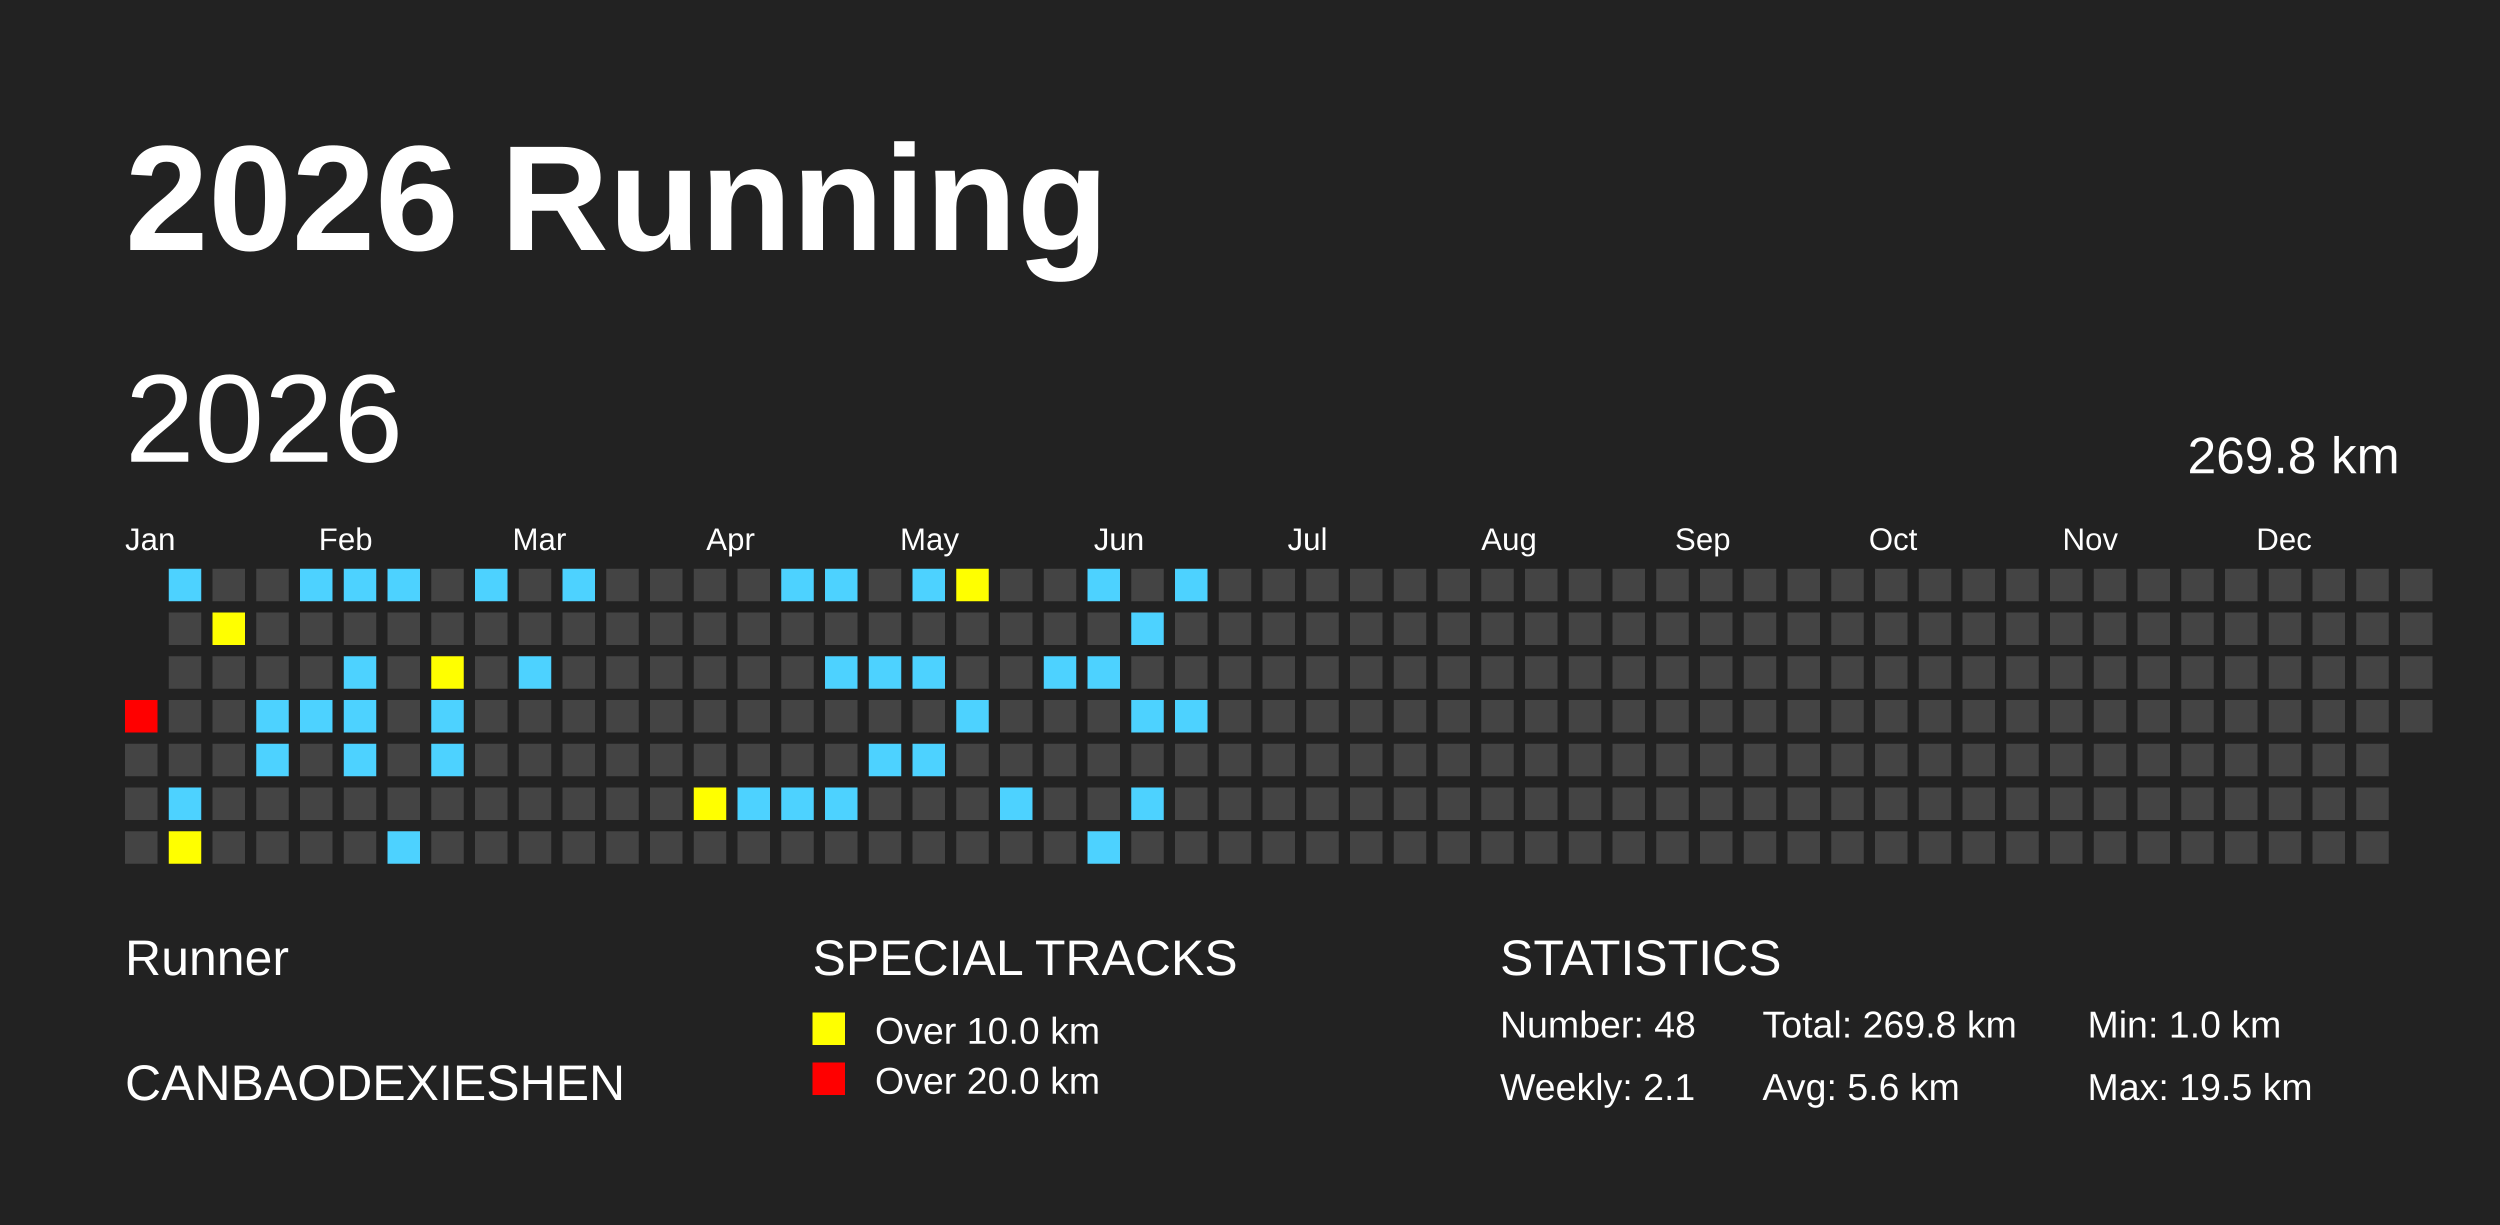
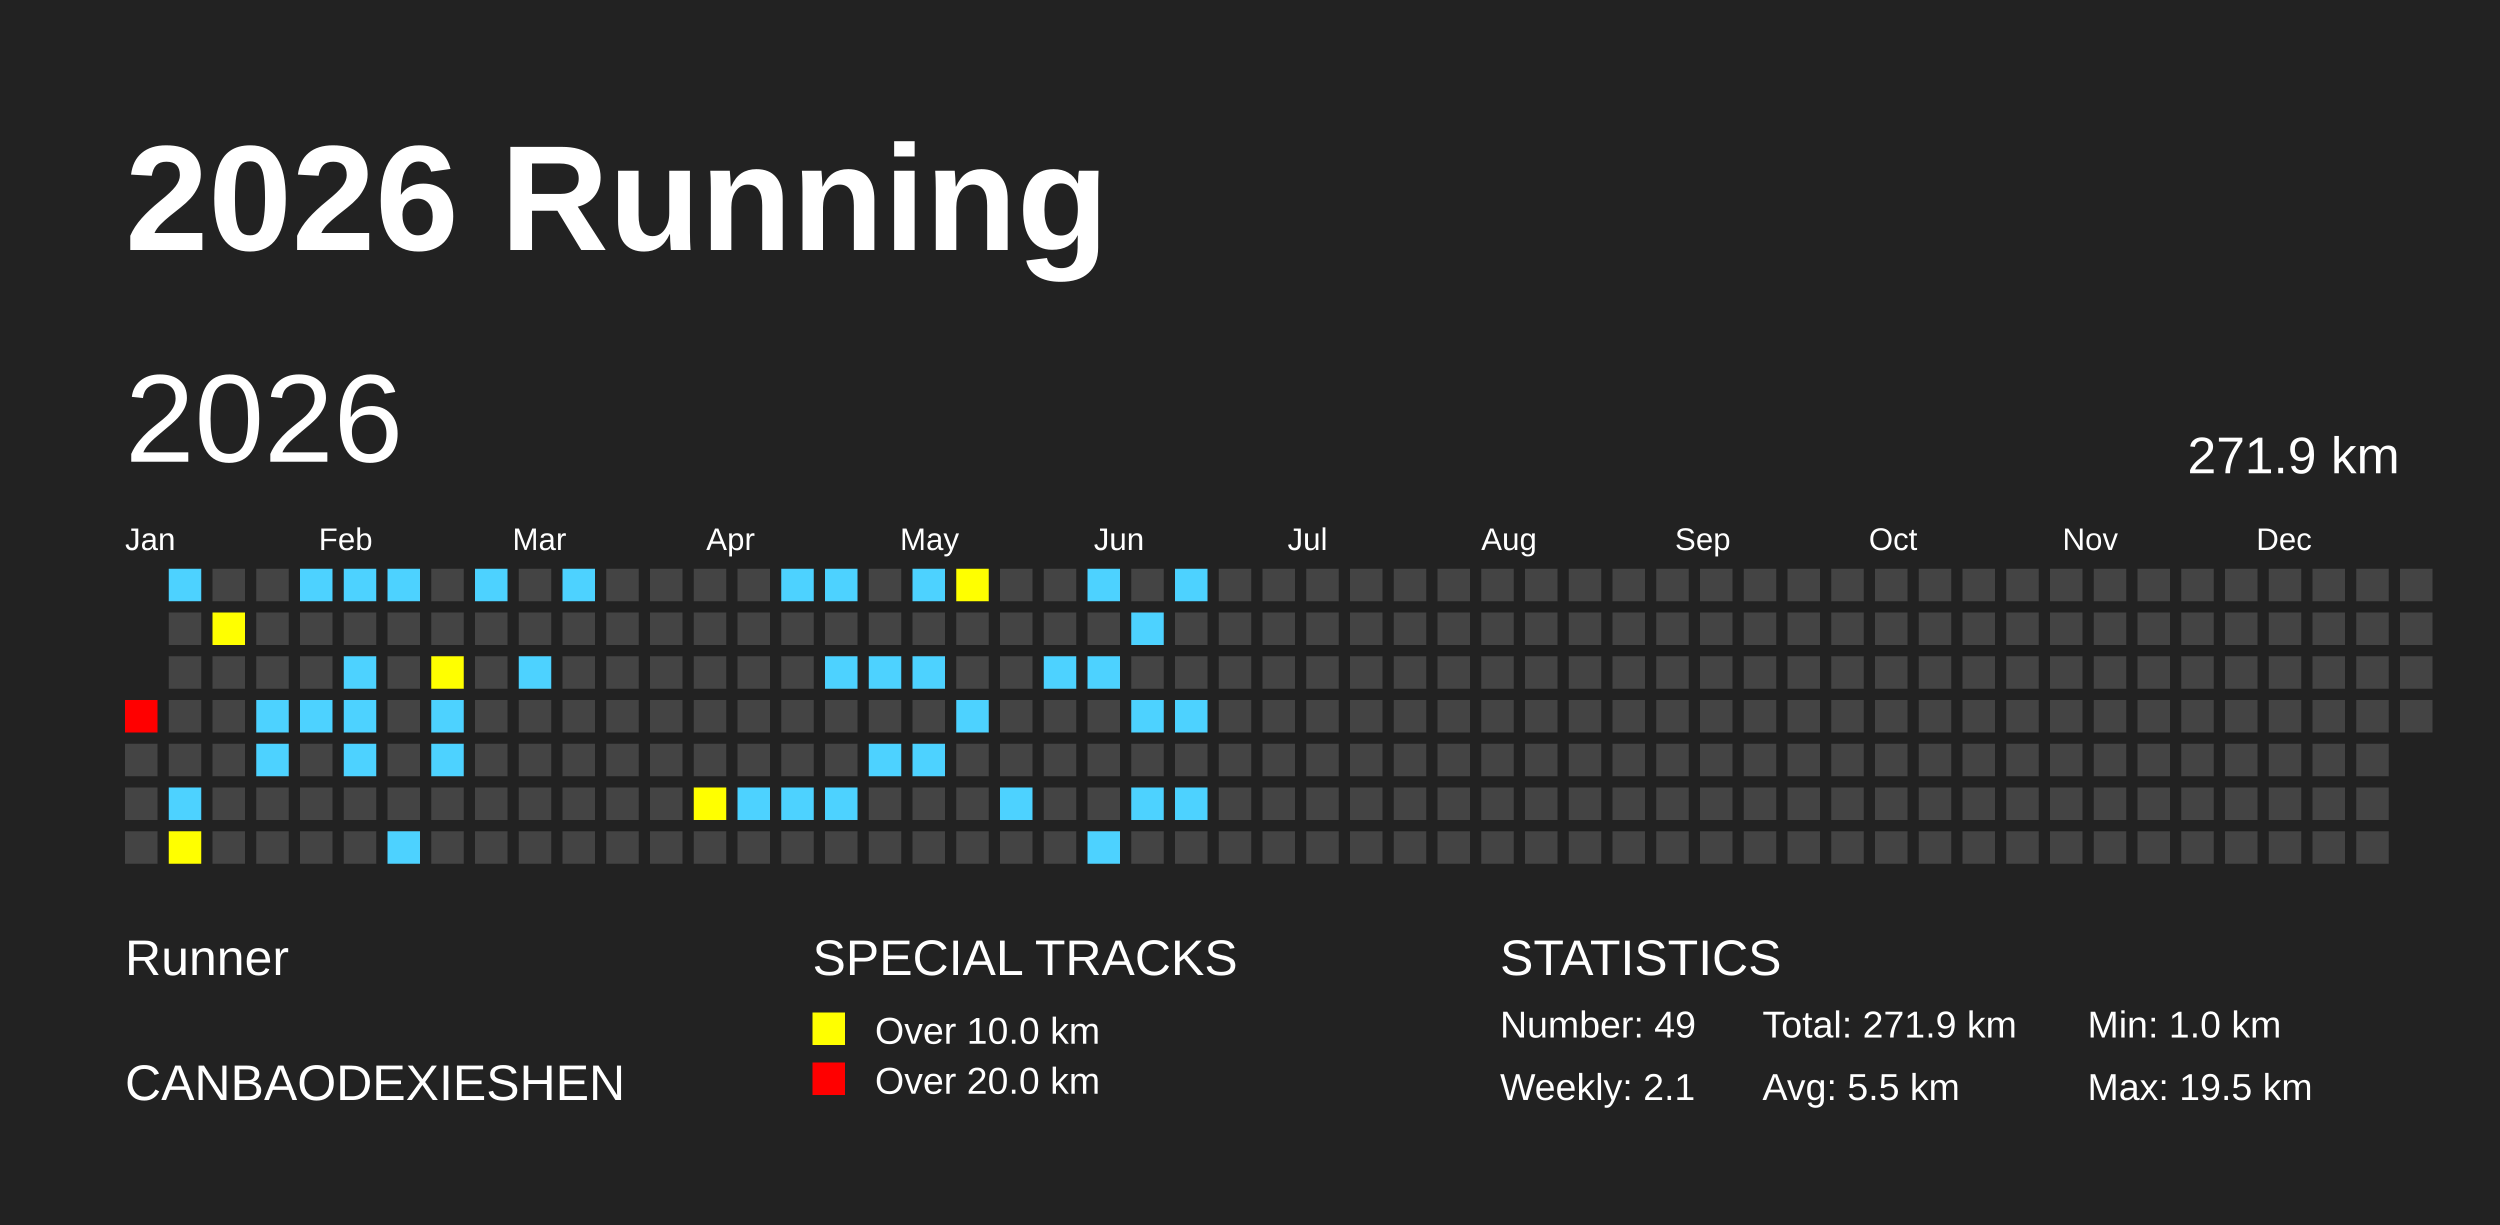
<svg xmlns="http://www.w3.org/2000/svg" baseProfile="full" height="98mm" version="1.1" viewBox="0,0,200,98" width="200mm">
  <defs>
    <pattern height="2" id="indoor-stripe" patternUnits="userSpaceOnUse" width="2">
      <line stroke="white" stroke-opacity="0.45" stroke-width="0.5" x1="0" x2="2" y1="2" y2="0" />
    </pattern>
  </defs>
  <rect fill="#222222" height="98" width="200" x="0" y="0" />
  <text fill="#FFFFFF" style="font-size:12px; font-family:Arial; font-weight:bold;" x="10" y="20">2026 Running</text>
  <text fill="#FFFFFF" style="font-size:4px; font-family:Arial" x="10" y="78">Runner</text>
  <text fill="#FFFFFF" style="font-size:4px; font-family:Arial" x="10" y="88">CANBAODEXIESHEN</text>
  <text fill="#FFFFFF" style="font-size:4px; font-family:Arial" x="65" y="78">SPECIAL TRACKS</text>
  <rect fill="yellow" height="2.6" width="2.6" x="65" y="81" />
  <text fill="#FFFFFF" style="font-size:3px; font-family:Arial" x="70" y="83.5">Over 10.0 km</text>
  <rect fill="red" height="2.6" width="2.6" x="65" y="85" />
  <text fill="#FFFFFF" style="font-size:3px; font-family:Arial" x="70" y="87.5">Over 20.0 km</text>
  <text fill="#FFFFFF" style="font-size:4px; font-family:Arial" x="120" y="78">STATISTICS</text>
-   <text fill="#FFFFFF" style="font-size:3px; font-family:Arial" x="120" y="83">Number: 48</text>
+   <text fill="#FFFFFF" style="font-size:3px; font-family:Arial" x="120" y="83">Number: 49</text>
  <text fill="#FFFFFF" style="font-size:3px; font-family:Arial" x="120" y="88">Weekly: 2.1</text>
-   <text fill="#FFFFFF" style="font-size:3px; font-family:Arial" x="141" y="83">Total: 269.8 km</text>
-   <text fill="#FFFFFF" style="font-size:3px; font-family:Arial" x="141" y="88">Avg: 5.6 km</text>
+   <text fill="#FFFFFF" style="font-size:3px; font-family:Arial" x="141" y="83">Total: 271.9 km</text>
+   <text fill="#FFFFFF" style="font-size:3px; font-family:Arial" x="141" y="88">Avg: 5.5 km</text>
  <text fill="#FFFFFF" style="font-size:3px; font-family:Arial" x="167" y="83">Min: 1.0 km</text>
  <text fill="#FFFFFF" style="font-size:3px; font-family:Arial" x="167" y="88">Max: 19.5 km</text>
  <text dominant-baseline="hanging" fill="#FFFFFF" style="font-size:10.0px; font-family:Arial;" x="10" y="30">2026</text>
-   <text dominant-baseline="hanging" fill="#FFFFFF" style="font-size:4.125px; font-family:Arial;" x="175" y="35">269.8 km</text>
+   <text dominant-baseline="hanging" fill="#FFFFFF" style="font-size:4.125px; font-family:Arial;" x="175" y="35">271.9 km</text>
  <text fill="#FFFFFF" style="font-size:2.5px; font-family:Arial" x="10.0" y="44">Jan</text>
  <text fill="#FFFFFF" style="font-size:2.5px; font-family:Arial" x="25.5" y="44">Feb</text>
  <text fill="#FFFFFF" style="font-size:2.5px; font-family:Arial" x="41.0" y="44">Mar</text>
  <text fill="#FFFFFF" style="font-size:2.5px; font-family:Arial" x="56.5" y="44">Apr</text>
  <text fill="#FFFFFF" style="font-size:2.5px; font-family:Arial" x="72.0" y="44">May</text>
  <text fill="#FFFFFF" style="font-size:2.5px; font-family:Arial" x="87.5" y="44">Jun</text>
  <text fill="#FFFFFF" style="font-size:2.5px; font-family:Arial" x="103.0" y="44">Jul</text>
  <text fill="#FFFFFF" style="font-size:2.5px; font-family:Arial" x="118.5" y="44">Aug</text>
  <text fill="#FFFFFF" style="font-size:2.5px; font-family:Arial" x="134.0" y="44">Sep</text>
  <text fill="#FFFFFF" style="font-size:2.5px; font-family:Arial" x="149.5" y="44">Oct</text>
  <text fill="#FFFFFF" style="font-size:2.5px; font-family:Arial" x="165.0" y="44">Nov</text>
  <text fill="#FFFFFF" style="font-size:2.5px; font-family:Arial" x="180.5" y="44">Dec</text>
  <rect fill="red" height="2.6" width="2.6" x="10.0" y="56.0" />
  <rect fill="#444444" height="2.6" width="2.6" x="10.0" y="59.5" />
  <rect fill="#444444" height="2.6" width="2.6" x="10.0" y="63.0" />
  <rect fill="#444444" height="2.6" width="2.6" x="10.0" y="66.5" />
  <rect fill="#4DD2FF" height="2.6" width="2.6" x="13.5" y="45.5" />
  <rect fill="#444444" height="2.6" width="2.6" x="13.5" y="49.0" />
  <rect fill="#444444" height="2.6" width="2.6" x="13.5" y="52.5" />
  <rect fill="#444444" height="2.6" width="2.6" x="13.5" y="56.0" />
  <rect fill="#444444" height="2.6" width="2.6" x="13.5" y="59.5" />
  <rect fill="#4DD2FF" height="2.6" width="2.6" x="13.5" y="63.0" />
  <rect fill="yellow" height="2.6" width="2.6" x="13.5" y="66.5" />
  <rect fill="#444444" height="2.6" width="2.6" x="17.0" y="45.5" />
  <rect fill="yellow" height="2.6" width="2.6" x="17.0" y="49.0" />
  <rect fill="#444444" height="2.6" width="2.6" x="17.0" y="52.5" />
  <rect fill="#444444" height="2.6" width="2.6" x="17.0" y="56.0" />
  <rect fill="#444444" height="2.6" width="2.6" x="17.0" y="59.5" />
  <rect fill="#444444" height="2.6" width="2.6" x="17.0" y="63.0" />
  <rect fill="#444444" height="2.6" width="2.6" x="17.0" y="66.5" />
  <rect fill="#444444" height="2.6" width="2.6" x="20.5" y="45.5" />
  <rect fill="#444444" height="2.6" width="2.6" x="20.5" y="49.0" />
  <rect fill="#444444" height="2.6" width="2.6" x="20.5" y="52.5" />
  <rect fill="#4DD2FF" height="2.6" width="2.6" x="20.5" y="56.0" />
  <rect fill="#4DD2FF" height="2.6" width="2.6" x="20.5" y="59.5" />
  <rect fill="#444444" height="2.6" width="2.6" x="20.5" y="63.0" />
  <rect fill="#444444" height="2.6" width="2.6" x="20.5" y="66.5" />
  <rect fill="#4DD2FF" height="2.6" width="2.6" x="24.0" y="45.5" />
  <rect fill="#444444" height="2.6" width="2.6" x="24.0" y="49.0" />
  <rect fill="#444444" height="2.6" width="2.6" x="24.0" y="52.5" />
  <rect fill="#4DD2FF" height="2.6" width="2.6" x="24.0" y="56.0" />
  <rect fill="#444444" height="2.6" width="2.6" x="24.0" y="59.5" />
  <rect fill="#444444" height="2.6" width="2.6" x="24.0" y="63.0" />
  <rect fill="#444444" height="2.6" width="2.6" x="24.0" y="66.5" />
  <rect fill="#4DD2FF" height="2.6" width="2.6" x="27.5" y="45.5" />
  <rect fill="#444444" height="2.6" width="2.6" x="27.5" y="49.0" />
  <rect fill="#4DD2FF" height="2.6" width="2.6" x="27.5" y="52.5" />
  <rect fill="#4DD2FF" height="2.6" width="2.6" x="27.5" y="56.0" />
  <rect fill="#4DD2FF" height="2.6" width="2.6" x="27.5" y="59.5" />
  <rect fill="#444444" height="2.6" width="2.6" x="27.5" y="63.0" />
  <rect fill="#444444" height="2.6" width="2.6" x="27.5" y="66.5" />
  <rect fill="#4DD2FF" height="2.6" width="2.6" x="31.0" y="45.5" />
  <rect fill="#444444" height="2.6" width="2.6" x="31.0" y="49.0" />
  <rect fill="#444444" height="2.6" width="2.6" x="31.0" y="52.5" />
  <rect fill="#444444" height="2.6" width="2.6" x="31.0" y="56.0" />
  <rect fill="#444444" height="2.6" width="2.6" x="31.0" y="59.5" />
  <rect fill="#444444" height="2.6" width="2.6" x="31.0" y="63.0" />
  <rect fill="#4DD2FF" height="2.6" width="2.6" x="31.0" y="66.5" />
  <rect fill="#444444" height="2.6" width="2.6" x="34.5" y="45.5" />
  <rect fill="#444444" height="2.6" width="2.6" x="34.5" y="49.0" />
  <rect fill="yellow" height="2.6" width="2.6" x="34.5" y="52.5" />
  <rect fill="#4DD2FF" height="2.6" width="2.6" x="34.5" y="56.0" />
  <rect fill="#4DD2FF" height="2.6" width="2.6" x="34.5" y="59.5" />
  <rect fill="#444444" height="2.6" width="2.6" x="34.5" y="63.0" />
  <rect fill="#444444" height="2.6" width="2.6" x="34.5" y="66.5" />
  <rect fill="#4DD2FF" height="2.6" width="2.6" x="38.0" y="45.5" />
  <rect fill="#444444" height="2.6" width="2.6" x="38.0" y="49.0" />
  <rect fill="#444444" height="2.6" width="2.6" x="38.0" y="52.5" />
  <rect fill="#444444" height="2.6" width="2.6" x="38.0" y="56.0" />
  <rect fill="#444444" height="2.6" width="2.6" x="38.0" y="59.5" />
  <rect fill="#444444" height="2.6" width="2.6" x="38.0" y="63.0" />
  <rect fill="#444444" height="2.6" width="2.6" x="38.0" y="66.5" />
  <rect fill="#444444" height="2.6" width="2.6" x="41.5" y="45.5" />
  <rect fill="#444444" height="2.6" width="2.6" x="41.5" y="49.0" />
  <rect fill="#4DD2FF" height="2.6" width="2.6" x="41.5" y="52.5" />
  <rect fill="#444444" height="2.6" width="2.6" x="41.5" y="56.0" />
  <rect fill="#444444" height="2.6" width="2.6" x="41.5" y="59.5" />
  <rect fill="#444444" height="2.6" width="2.6" x="41.5" y="63.0" />
  <rect fill="#444444" height="2.6" width="2.6" x="41.5" y="66.5" />
  <rect fill="#4DD2FF" height="2.6" width="2.6" x="45.0" y="45.5" />
  <rect fill="#444444" height="2.6" width="2.6" x="45.0" y="49.0" />
  <rect fill="#444444" height="2.6" width="2.6" x="45.0" y="52.5" />
  <rect fill="#444444" height="2.6" width="2.6" x="45.0" y="56.0" />
  <rect fill="#444444" height="2.6" width="2.6" x="45.0" y="59.5" />
  <rect fill="#444444" height="2.6" width="2.6" x="45.0" y="63.0" />
  <rect fill="#444444" height="2.6" width="2.6" x="45.0" y="66.5" />
  <rect fill="#444444" height="2.6" width="2.6" x="48.5" y="45.5" />
  <rect fill="#444444" height="2.6" width="2.6" x="48.5" y="49.0" />
  <rect fill="#444444" height="2.6" width="2.6" x="48.5" y="52.5" />
  <rect fill="#444444" height="2.6" width="2.6" x="48.5" y="56.0" />
  <rect fill="#444444" height="2.6" width="2.6" x="48.5" y="59.5" />
  <rect fill="#444444" height="2.6" width="2.6" x="48.5" y="63.0" />
  <rect fill="#444444" height="2.6" width="2.6" x="48.5" y="66.5" />
  <rect fill="#444444" height="2.6" width="2.6" x="52.0" y="45.5" />
  <rect fill="#444444" height="2.6" width="2.6" x="52.0" y="49.0" />
  <rect fill="#444444" height="2.6" width="2.6" x="52.0" y="52.5" />
  <rect fill="#444444" height="2.6" width="2.6" x="52.0" y="56.0" />
  <rect fill="#444444" height="2.6" width="2.6" x="52.0" y="59.5" />
  <rect fill="#444444" height="2.6" width="2.6" x="52.0" y="63.0" />
  <rect fill="#444444" height="2.6" width="2.6" x="52.0" y="66.5" />
  <rect fill="#444444" height="2.6" width="2.6" x="55.5" y="45.5" />
  <rect fill="#444444" height="2.6" width="2.6" x="55.5" y="49.0" />
  <rect fill="#444444" height="2.6" width="2.6" x="55.5" y="52.5" />
  <rect fill="#444444" height="2.6" width="2.6" x="55.5" y="56.0" />
  <rect fill="#444444" height="2.6" width="2.6" x="55.5" y="59.5" />
  <rect fill="yellow" height="2.6" width="2.6" x="55.5" y="63.0" />
  <rect fill="#444444" height="2.6" width="2.6" x="55.5" y="66.5" />
  <rect fill="#444444" height="2.6" width="2.6" x="59.0" y="45.5" />
  <rect fill="#444444" height="2.6" width="2.6" x="59.0" y="49.0" />
  <rect fill="#444444" height="2.6" width="2.6" x="59.0" y="52.5" />
  <rect fill="#444444" height="2.6" width="2.6" x="59.0" y="56.0" />
  <rect fill="#444444" height="2.6" width="2.6" x="59.0" y="59.5" />
  <rect fill="#4DD2FF" height="2.6" width="2.6" x="59.0" y="63.0" />
  <rect fill="#444444" height="2.6" width="2.6" x="59.0" y="66.5" />
  <rect fill="#4DD2FF" height="2.6" width="2.6" x="62.5" y="45.5" />
  <rect fill="#444444" height="2.6" width="2.6" x="62.5" y="49.0" />
  <rect fill="#444444" height="2.6" width="2.6" x="62.5" y="52.5" />
  <rect fill="#444444" height="2.6" width="2.6" x="62.5" y="56.0" />
  <rect fill="#444444" height="2.6" width="2.6" x="62.5" y="59.5" />
  <rect fill="#4DD2FF" height="2.6" width="2.6" x="62.5" y="63.0" />
  <rect fill="#444444" height="2.6" width="2.6" x="62.5" y="66.5" />
  <rect fill="#4DD2FF" height="2.6" width="2.6" x="66.0" y="45.5" />
  <rect fill="#444444" height="2.6" width="2.6" x="66.0" y="49.0" />
  <rect fill="#4DD2FF" height="2.6" width="2.6" x="66.0" y="52.5" />
  <rect fill="#444444" height="2.6" width="2.6" x="66.0" y="56.0" />
  <rect fill="#444444" height="2.6" width="2.6" x="66.0" y="59.5" />
  <rect fill="#4DD2FF" height="2.6" width="2.6" x="66.0" y="63.0" />
  <rect fill="#444444" height="2.6" width="2.6" x="66.0" y="66.5" />
  <rect fill="#444444" height="2.6" width="2.6" x="69.5" y="45.5" />
  <rect fill="#444444" height="2.6" width="2.6" x="69.5" y="49.0" />
  <rect fill="#4DD2FF" height="2.6" width="2.6" x="69.5" y="52.5" />
  <rect fill="#444444" height="2.6" width="2.6" x="69.5" y="56.0" />
  <rect fill="#4DD2FF" height="2.6" width="2.6" x="69.5" y="59.5" />
  <rect fill="#444444" height="2.6" width="2.6" x="69.5" y="63.0" />
  <rect fill="#444444" height="2.6" width="2.6" x="69.5" y="66.5" />
  <rect fill="#4DD2FF" height="2.6" width="2.6" x="73.0" y="45.5" />
  <rect fill="#444444" height="2.6" width="2.6" x="73.0" y="49.0" />
  <rect fill="#4DD2FF" height="2.6" width="2.6" x="73.0" y="52.5" />
  <rect fill="#444444" height="2.6" width="2.6" x="73.0" y="56.0" />
  <rect fill="#4DD2FF" height="2.6" width="2.6" x="73.0" y="59.5" />
  <rect fill="#444444" height="2.6" width="2.6" x="73.0" y="63.0" />
  <rect fill="#444444" height="2.6" width="2.6" x="73.0" y="66.5" />
  <rect fill="yellow" height="2.6" width="2.6" x="76.5" y="45.5" />
  <rect fill="#444444" height="2.6" width="2.6" x="76.5" y="49.0" />
  <rect fill="#444444" height="2.6" width="2.6" x="76.5" y="52.5" />
  <rect fill="#4DD2FF" height="2.6" width="2.6" x="76.5" y="56.0" />
  <rect fill="#444444" height="2.6" width="2.6" x="76.5" y="59.5" />
  <rect fill="#444444" height="2.6" width="2.6" x="76.5" y="63.0" />
  <rect fill="#444444" height="2.6" width="2.6" x="76.5" y="66.5" />
  <rect fill="#444444" height="2.6" width="2.6" x="80.0" y="45.5" />
  <rect fill="#444444" height="2.6" width="2.6" x="80.0" y="49.0" />
  <rect fill="#444444" height="2.6" width="2.6" x="80.0" y="52.5" />
  <rect fill="#444444" height="2.6" width="2.6" x="80.0" y="56.0" />
  <rect fill="#444444" height="2.6" width="2.6" x="80.0" y="59.5" />
  <rect fill="#4DD2FF" height="2.6" width="2.6" x="80.0" y="63.0" />
  <rect fill="#444444" height="2.6" width="2.6" x="80.0" y="66.5" />
  <rect fill="#444444" height="2.6" width="2.6" x="83.5" y="45.5" />
  <rect fill="#444444" height="2.6" width="2.6" x="83.5" y="49.0" />
  <rect fill="#4DD2FF" height="2.6" width="2.6" x="83.5" y="52.5" />
  <rect fill="#444444" height="2.6" width="2.6" x="83.5" y="56.0" />
  <rect fill="#444444" height="2.6" width="2.6" x="83.5" y="59.5" />
  <rect fill="#444444" height="2.6" width="2.6" x="83.5" y="63.0" />
  <rect fill="#444444" height="2.6" width="2.6" x="83.5" y="66.5" />
  <rect fill="#4DD2FF" height="2.6" width="2.6" x="87.0" y="45.5" />
  <rect fill="#444444" height="2.6" width="2.6" x="87.0" y="49.0" />
  <rect fill="#4DD2FF" height="2.6" width="2.6" x="87.0" y="52.5" />
  <rect fill="#444444" height="2.6" width="2.6" x="87.0" y="56.0" />
  <rect fill="#444444" height="2.6" width="2.6" x="87.0" y="59.5" />
  <rect fill="#444444" height="2.6" width="2.6" x="87.0" y="63.0" />
  <rect fill="#4DD2FF" height="2.6" width="2.6" x="87.0" y="66.5" />
  <rect fill="#444444" height="2.6" width="2.6" x="90.5" y="45.5" />
  <rect fill="#4DD2FF" height="2.6" width="2.6" x="90.5" y="49.0" />
  <rect fill="#444444" height="2.6" width="2.6" x="90.5" y="52.5" />
  <rect fill="#4DD2FF" height="2.6" width="2.6" x="90.5" y="56.0" />
  <rect fill="#444444" height="2.6" width="2.6" x="90.5" y="59.5" />
  <rect fill="#4DD2FF" height="2.6" width="2.6" x="90.5" y="63.0" />
  <rect fill="#444444" height="2.6" width="2.6" x="90.5" y="66.5" />
  <rect fill="#4DD2FF" height="2.6" width="2.6" x="94.0" y="45.5" />
  <rect fill="#444444" height="2.6" width="2.6" x="94.0" y="49.0" />
  <rect fill="#444444" height="2.6" width="2.6" x="94.0" y="52.5" />
  <rect fill="#4DD2FF" height="2.6" width="2.6" x="94.0" y="56.0" />
  <rect fill="#444444" height="2.6" width="2.6" x="94.0" y="59.5" />
-   <rect fill="#444444" height="2.6" width="2.6" x="94.0" y="63.0" />
+   <rect fill="#4DD2FF" height="2.6" width="2.6" x="94.0" y="63.0" />
  <rect fill="#444444" height="2.6" width="2.6" x="94.0" y="66.5" />
  <rect fill="#444444" height="2.6" width="2.6" x="97.5" y="45.5" />
  <rect fill="#444444" height="2.6" width="2.6" x="97.5" y="49.0" />
  <rect fill="#444444" height="2.6" width="2.6" x="97.5" y="52.5" />
  <rect fill="#444444" height="2.6" width="2.6" x="97.5" y="56.0" />
  <rect fill="#444444" height="2.6" width="2.6" x="97.5" y="59.5" />
  <rect fill="#444444" height="2.6" width="2.6" x="97.5" y="63.0" />
  <rect fill="#444444" height="2.6" width="2.6" x="97.5" y="66.5" />
  <rect fill="#444444" height="2.6" width="2.6" x="101.0" y="45.5" />
  <rect fill="#444444" height="2.6" width="2.6" x="101.0" y="49.0" />
  <rect fill="#444444" height="2.6" width="2.6" x="101.0" y="52.5" />
  <rect fill="#444444" height="2.6" width="2.6" x="101.0" y="56.0" />
  <rect fill="#444444" height="2.6" width="2.6" x="101.0" y="59.5" />
  <rect fill="#444444" height="2.6" width="2.6" x="101.0" y="63.0" />
  <rect fill="#444444" height="2.6" width="2.6" x="101.0" y="66.5" />
  <rect fill="#444444" height="2.6" width="2.6" x="104.5" y="45.5" />
  <rect fill="#444444" height="2.6" width="2.6" x="104.5" y="49.0" />
  <rect fill="#444444" height="2.6" width="2.6" x="104.5" y="52.5" />
  <rect fill="#444444" height="2.6" width="2.6" x="104.5" y="56.0" />
  <rect fill="#444444" height="2.6" width="2.6" x="104.5" y="59.5" />
  <rect fill="#444444" height="2.6" width="2.6" x="104.5" y="63.0" />
  <rect fill="#444444" height="2.6" width="2.6" x="104.5" y="66.5" />
  <rect fill="#444444" height="2.6" width="2.6" x="108.0" y="45.5" />
  <rect fill="#444444" height="2.6" width="2.6" x="108.0" y="49.0" />
  <rect fill="#444444" height="2.6" width="2.6" x="108.0" y="52.5" />
  <rect fill="#444444" height="2.6" width="2.6" x="108.0" y="56.0" />
  <rect fill="#444444" height="2.6" width="2.6" x="108.0" y="59.5" />
  <rect fill="#444444" height="2.6" width="2.6" x="108.0" y="63.0" />
  <rect fill="#444444" height="2.6" width="2.6" x="108.0" y="66.5" />
  <rect fill="#444444" height="2.6" width="2.6" x="111.5" y="45.5" />
  <rect fill="#444444" height="2.6" width="2.6" x="111.5" y="49.0" />
  <rect fill="#444444" height="2.6" width="2.6" x="111.5" y="52.5" />
  <rect fill="#444444" height="2.6" width="2.6" x="111.5" y="56.0" />
  <rect fill="#444444" height="2.6" width="2.6" x="111.5" y="59.5" />
  <rect fill="#444444" height="2.6" width="2.6" x="111.5" y="63.0" />
  <rect fill="#444444" height="2.6" width="2.6" x="111.5" y="66.5" />
  <rect fill="#444444" height="2.6" width="2.6" x="115.0" y="45.5" />
  <rect fill="#444444" height="2.6" width="2.6" x="115.0" y="49.0" />
  <rect fill="#444444" height="2.6" width="2.6" x="115.0" y="52.5" />
  <rect fill="#444444" height="2.6" width="2.6" x="115.0" y="56.0" />
  <rect fill="#444444" height="2.6" width="2.6" x="115.0" y="59.5" />
  <rect fill="#444444" height="2.6" width="2.6" x="115.0" y="63.0" />
  <rect fill="#444444" height="2.6" width="2.6" x="115.0" y="66.5" />
  <rect fill="#444444" height="2.6" width="2.6" x="118.5" y="45.5" />
  <rect fill="#444444" height="2.6" width="2.6" x="118.5" y="49.0" />
  <rect fill="#444444" height="2.6" width="2.6" x="118.5" y="52.5" />
  <rect fill="#444444" height="2.6" width="2.6" x="118.5" y="56.0" />
  <rect fill="#444444" height="2.6" width="2.6" x="118.5" y="59.5" />
  <rect fill="#444444" height="2.6" width="2.6" x="118.5" y="63.0" />
  <rect fill="#444444" height="2.6" width="2.6" x="118.5" y="66.5" />
  <rect fill="#444444" height="2.6" width="2.6" x="122.0" y="45.5" />
  <rect fill="#444444" height="2.6" width="2.6" x="122.0" y="49.0" />
  <rect fill="#444444" height="2.6" width="2.6" x="122.0" y="52.5" />
  <rect fill="#444444" height="2.6" width="2.6" x="122.0" y="56.0" />
  <rect fill="#444444" height="2.6" width="2.6" x="122.0" y="59.5" />
  <rect fill="#444444" height="2.6" width="2.6" x="122.0" y="63.0" />
  <rect fill="#444444" height="2.6" width="2.6" x="122.0" y="66.5" />
  <rect fill="#444444" height="2.6" width="2.6" x="125.5" y="45.5" />
  <rect fill="#444444" height="2.6" width="2.6" x="125.5" y="49.0" />
  <rect fill="#444444" height="2.6" width="2.6" x="125.5" y="52.5" />
  <rect fill="#444444" height="2.6" width="2.6" x="125.5" y="56.0" />
  <rect fill="#444444" height="2.6" width="2.6" x="125.5" y="59.5" />
  <rect fill="#444444" height="2.6" width="2.6" x="125.5" y="63.0" />
  <rect fill="#444444" height="2.6" width="2.6" x="125.5" y="66.5" />
  <rect fill="#444444" height="2.6" width="2.6" x="129.0" y="45.5" />
  <rect fill="#444444" height="2.6" width="2.6" x="129.0" y="49.0" />
  <rect fill="#444444" height="2.6" width="2.6" x="129.0" y="52.5" />
  <rect fill="#444444" height="2.6" width="2.6" x="129.0" y="56.0" />
  <rect fill="#444444" height="2.6" width="2.6" x="129.0" y="59.5" />
  <rect fill="#444444" height="2.6" width="2.6" x="129.0" y="63.0" />
  <rect fill="#444444" height="2.6" width="2.6" x="129.0" y="66.5" />
  <rect fill="#444444" height="2.6" width="2.6" x="132.5" y="45.5" />
  <rect fill="#444444" height="2.6" width="2.6" x="132.5" y="49.0" />
  <rect fill="#444444" height="2.6" width="2.6" x="132.5" y="52.5" />
  <rect fill="#444444" height="2.6" width="2.6" x="132.5" y="56.0" />
  <rect fill="#444444" height="2.6" width="2.6" x="132.5" y="59.5" />
  <rect fill="#444444" height="2.6" width="2.6" x="132.5" y="63.0" />
  <rect fill="#444444" height="2.6" width="2.6" x="132.5" y="66.5" />
  <rect fill="#444444" height="2.6" width="2.6" x="136.0" y="45.5" />
  <rect fill="#444444" height="2.6" width="2.6" x="136.0" y="49.0" />
  <rect fill="#444444" height="2.6" width="2.6" x="136.0" y="52.5" />
  <rect fill="#444444" height="2.6" width="2.6" x="136.0" y="56.0" />
  <rect fill="#444444" height="2.6" width="2.6" x="136.0" y="59.5" />
  <rect fill="#444444" height="2.6" width="2.6" x="136.0" y="63.0" />
  <rect fill="#444444" height="2.6" width="2.6" x="136.0" y="66.5" />
  <rect fill="#444444" height="2.6" width="2.6" x="139.5" y="45.5" />
  <rect fill="#444444" height="2.6" width="2.6" x="139.5" y="49.0" />
  <rect fill="#444444" height="2.6" width="2.6" x="139.5" y="52.5" />
  <rect fill="#444444" height="2.6" width="2.6" x="139.5" y="56.0" />
  <rect fill="#444444" height="2.6" width="2.6" x="139.5" y="59.5" />
  <rect fill="#444444" height="2.6" width="2.6" x="139.5" y="63.0" />
  <rect fill="#444444" height="2.6" width="2.6" x="139.5" y="66.5" />
  <rect fill="#444444" height="2.6" width="2.6" x="143.0" y="45.5" />
  <rect fill="#444444" height="2.6" width="2.6" x="143.0" y="49.0" />
  <rect fill="#444444" height="2.6" width="2.6" x="143.0" y="52.5" />
  <rect fill="#444444" height="2.6" width="2.6" x="143.0" y="56.0" />
  <rect fill="#444444" height="2.6" width="2.6" x="143.0" y="59.5" />
  <rect fill="#444444" height="2.6" width="2.6" x="143.0" y="63.0" />
  <rect fill="#444444" height="2.6" width="2.6" x="143.0" y="66.5" />
  <rect fill="#444444" height="2.6" width="2.6" x="146.5" y="45.5" />
  <rect fill="#444444" height="2.6" width="2.6" x="146.5" y="49.0" />
  <rect fill="#444444" height="2.6" width="2.6" x="146.5" y="52.5" />
  <rect fill="#444444" height="2.6" width="2.6" x="146.5" y="56.0" />
  <rect fill="#444444" height="2.6" width="2.6" x="146.5" y="59.5" />
  <rect fill="#444444" height="2.6" width="2.6" x="146.5" y="63.0" />
  <rect fill="#444444" height="2.6" width="2.6" x="146.5" y="66.5" />
  <rect fill="#444444" height="2.6" width="2.6" x="150.0" y="45.5" />
  <rect fill="#444444" height="2.6" width="2.6" x="150.0" y="49.0" />
  <rect fill="#444444" height="2.6" width="2.6" x="150.0" y="52.5" />
  <rect fill="#444444" height="2.6" width="2.6" x="150.0" y="56.0" />
  <rect fill="#444444" height="2.6" width="2.6" x="150.0" y="59.5" />
  <rect fill="#444444" height="2.6" width="2.6" x="150.0" y="63.0" />
  <rect fill="#444444" height="2.6" width="2.6" x="150.0" y="66.5" />
  <rect fill="#444444" height="2.6" width="2.6" x="153.5" y="45.5" />
  <rect fill="#444444" height="2.6" width="2.6" x="153.5" y="49.0" />
  <rect fill="#444444" height="2.6" width="2.6" x="153.5" y="52.5" />
  <rect fill="#444444" height="2.6" width="2.6" x="153.5" y="56.0" />
  <rect fill="#444444" height="2.6" width="2.6" x="153.5" y="59.5" />
  <rect fill="#444444" height="2.6" width="2.6" x="153.5" y="63.0" />
  <rect fill="#444444" height="2.6" width="2.6" x="153.5" y="66.5" />
  <rect fill="#444444" height="2.6" width="2.6" x="157.0" y="45.5" />
  <rect fill="#444444" height="2.6" width="2.6" x="157.0" y="49.0" />
  <rect fill="#444444" height="2.6" width="2.6" x="157.0" y="52.5" />
  <rect fill="#444444" height="2.6" width="2.6" x="157.0" y="56.0" />
  <rect fill="#444444" height="2.6" width="2.6" x="157.0" y="59.5" />
  <rect fill="#444444" height="2.6" width="2.6" x="157.0" y="63.0" />
  <rect fill="#444444" height="2.6" width="2.6" x="157.0" y="66.5" />
  <rect fill="#444444" height="2.6" width="2.6" x="160.5" y="45.5" />
  <rect fill="#444444" height="2.6" width="2.6" x="160.5" y="49.0" />
  <rect fill="#444444" height="2.6" width="2.6" x="160.5" y="52.5" />
  <rect fill="#444444" height="2.6" width="2.6" x="160.5" y="56.0" />
  <rect fill="#444444" height="2.6" width="2.6" x="160.5" y="59.5" />
  <rect fill="#444444" height="2.6" width="2.6" x="160.5" y="63.0" />
  <rect fill="#444444" height="2.6" width="2.6" x="160.5" y="66.5" />
  <rect fill="#444444" height="2.6" width="2.6" x="164.0" y="45.5" />
  <rect fill="#444444" height="2.6" width="2.6" x="164.0" y="49.0" />
  <rect fill="#444444" height="2.6" width="2.6" x="164.0" y="52.5" />
  <rect fill="#444444" height="2.6" width="2.6" x="164.0" y="56.0" />
  <rect fill="#444444" height="2.6" width="2.6" x="164.0" y="59.5" />
  <rect fill="#444444" height="2.6" width="2.6" x="164.0" y="63.0" />
  <rect fill="#444444" height="2.6" width="2.6" x="164.0" y="66.5" />
  <rect fill="#444444" height="2.6" width="2.6" x="167.5" y="45.5" />
  <rect fill="#444444" height="2.6" width="2.6" x="167.5" y="49.0" />
  <rect fill="#444444" height="2.6" width="2.6" x="167.5" y="52.5" />
  <rect fill="#444444" height="2.6" width="2.6" x="167.5" y="56.0" />
  <rect fill="#444444" height="2.6" width="2.6" x="167.5" y="59.5" />
  <rect fill="#444444" height="2.6" width="2.6" x="167.5" y="63.0" />
  <rect fill="#444444" height="2.6" width="2.6" x="167.5" y="66.5" />
  <rect fill="#444444" height="2.6" width="2.6" x="171.0" y="45.5" />
  <rect fill="#444444" height="2.6" width="2.6" x="171.0" y="49.0" />
  <rect fill="#444444" height="2.6" width="2.6" x="171.0" y="52.5" />
  <rect fill="#444444" height="2.6" width="2.6" x="171.0" y="56.0" />
  <rect fill="#444444" height="2.6" width="2.6" x="171.0" y="59.5" />
  <rect fill="#444444" height="2.6" width="2.6" x="171.0" y="63.0" />
  <rect fill="#444444" height="2.6" width="2.6" x="171.0" y="66.5" />
  <rect fill="#444444" height="2.6" width="2.6" x="174.5" y="45.5" />
  <rect fill="#444444" height="2.6" width="2.6" x="174.5" y="49.0" />
  <rect fill="#444444" height="2.6" width="2.6" x="174.5" y="52.5" />
  <rect fill="#444444" height="2.6" width="2.6" x="174.5" y="56.0" />
  <rect fill="#444444" height="2.6" width="2.6" x="174.5" y="59.5" />
  <rect fill="#444444" height="2.6" width="2.6" x="174.5" y="63.0" />
  <rect fill="#444444" height="2.6" width="2.6" x="174.5" y="66.5" />
  <rect fill="#444444" height="2.6" width="2.6" x="178.0" y="45.5" />
  <rect fill="#444444" height="2.6" width="2.6" x="178.0" y="49.0" />
  <rect fill="#444444" height="2.6" width="2.6" x="178.0" y="52.5" />
  <rect fill="#444444" height="2.6" width="2.6" x="178.0" y="56.0" />
  <rect fill="#444444" height="2.6" width="2.6" x="178.0" y="59.5" />
  <rect fill="#444444" height="2.6" width="2.6" x="178.0" y="63.0" />
  <rect fill="#444444" height="2.6" width="2.6" x="178.0" y="66.5" />
  <rect fill="#444444" height="2.6" width="2.6" x="181.5" y="45.5" />
  <rect fill="#444444" height="2.6" width="2.6" x="181.5" y="49.0" />
  <rect fill="#444444" height="2.6" width="2.6" x="181.5" y="52.5" />
  <rect fill="#444444" height="2.6" width="2.6" x="181.5" y="56.0" />
  <rect fill="#444444" height="2.6" width="2.6" x="181.5" y="59.5" />
  <rect fill="#444444" height="2.6" width="2.6" x="181.5" y="63.0" />
  <rect fill="#444444" height="2.6" width="2.6" x="181.5" y="66.5" />
  <rect fill="#444444" height="2.6" width="2.6" x="185.0" y="45.5" />
  <rect fill="#444444" height="2.6" width="2.6" x="185.0" y="49.0" />
  <rect fill="#444444" height="2.6" width="2.6" x="185.0" y="52.5" />
  <rect fill="#444444" height="2.6" width="2.6" x="185.0" y="56.0" />
  <rect fill="#444444" height="2.6" width="2.6" x="185.0" y="59.5" />
  <rect fill="#444444" height="2.6" width="2.6" x="185.0" y="63.0" />
  <rect fill="#444444" height="2.6" width="2.6" x="185.0" y="66.5" />
  <rect fill="#444444" height="2.6" width="2.6" x="188.5" y="45.5" />
  <rect fill="#444444" height="2.6" width="2.6" x="188.5" y="49.0" />
  <rect fill="#444444" height="2.6" width="2.6" x="188.5" y="52.5" />
  <rect fill="#444444" height="2.6" width="2.6" x="188.5" y="56.0" />
  <rect fill="#444444" height="2.6" width="2.6" x="188.5" y="59.5" />
  <rect fill="#444444" height="2.6" width="2.6" x="188.5" y="63.0" />
  <rect fill="#444444" height="2.6" width="2.6" x="188.5" y="66.5" />
  <rect fill="#444444" height="2.6" width="2.6" x="192.0" y="45.5" />
  <rect fill="#444444" height="2.6" width="2.6" x="192.0" y="49.0" />
  <rect fill="#444444" height="2.6" width="2.6" x="192.0" y="52.5" />
  <rect fill="#444444" height="2.6" width="2.6" x="192.0" y="56.0" />
</svg>
